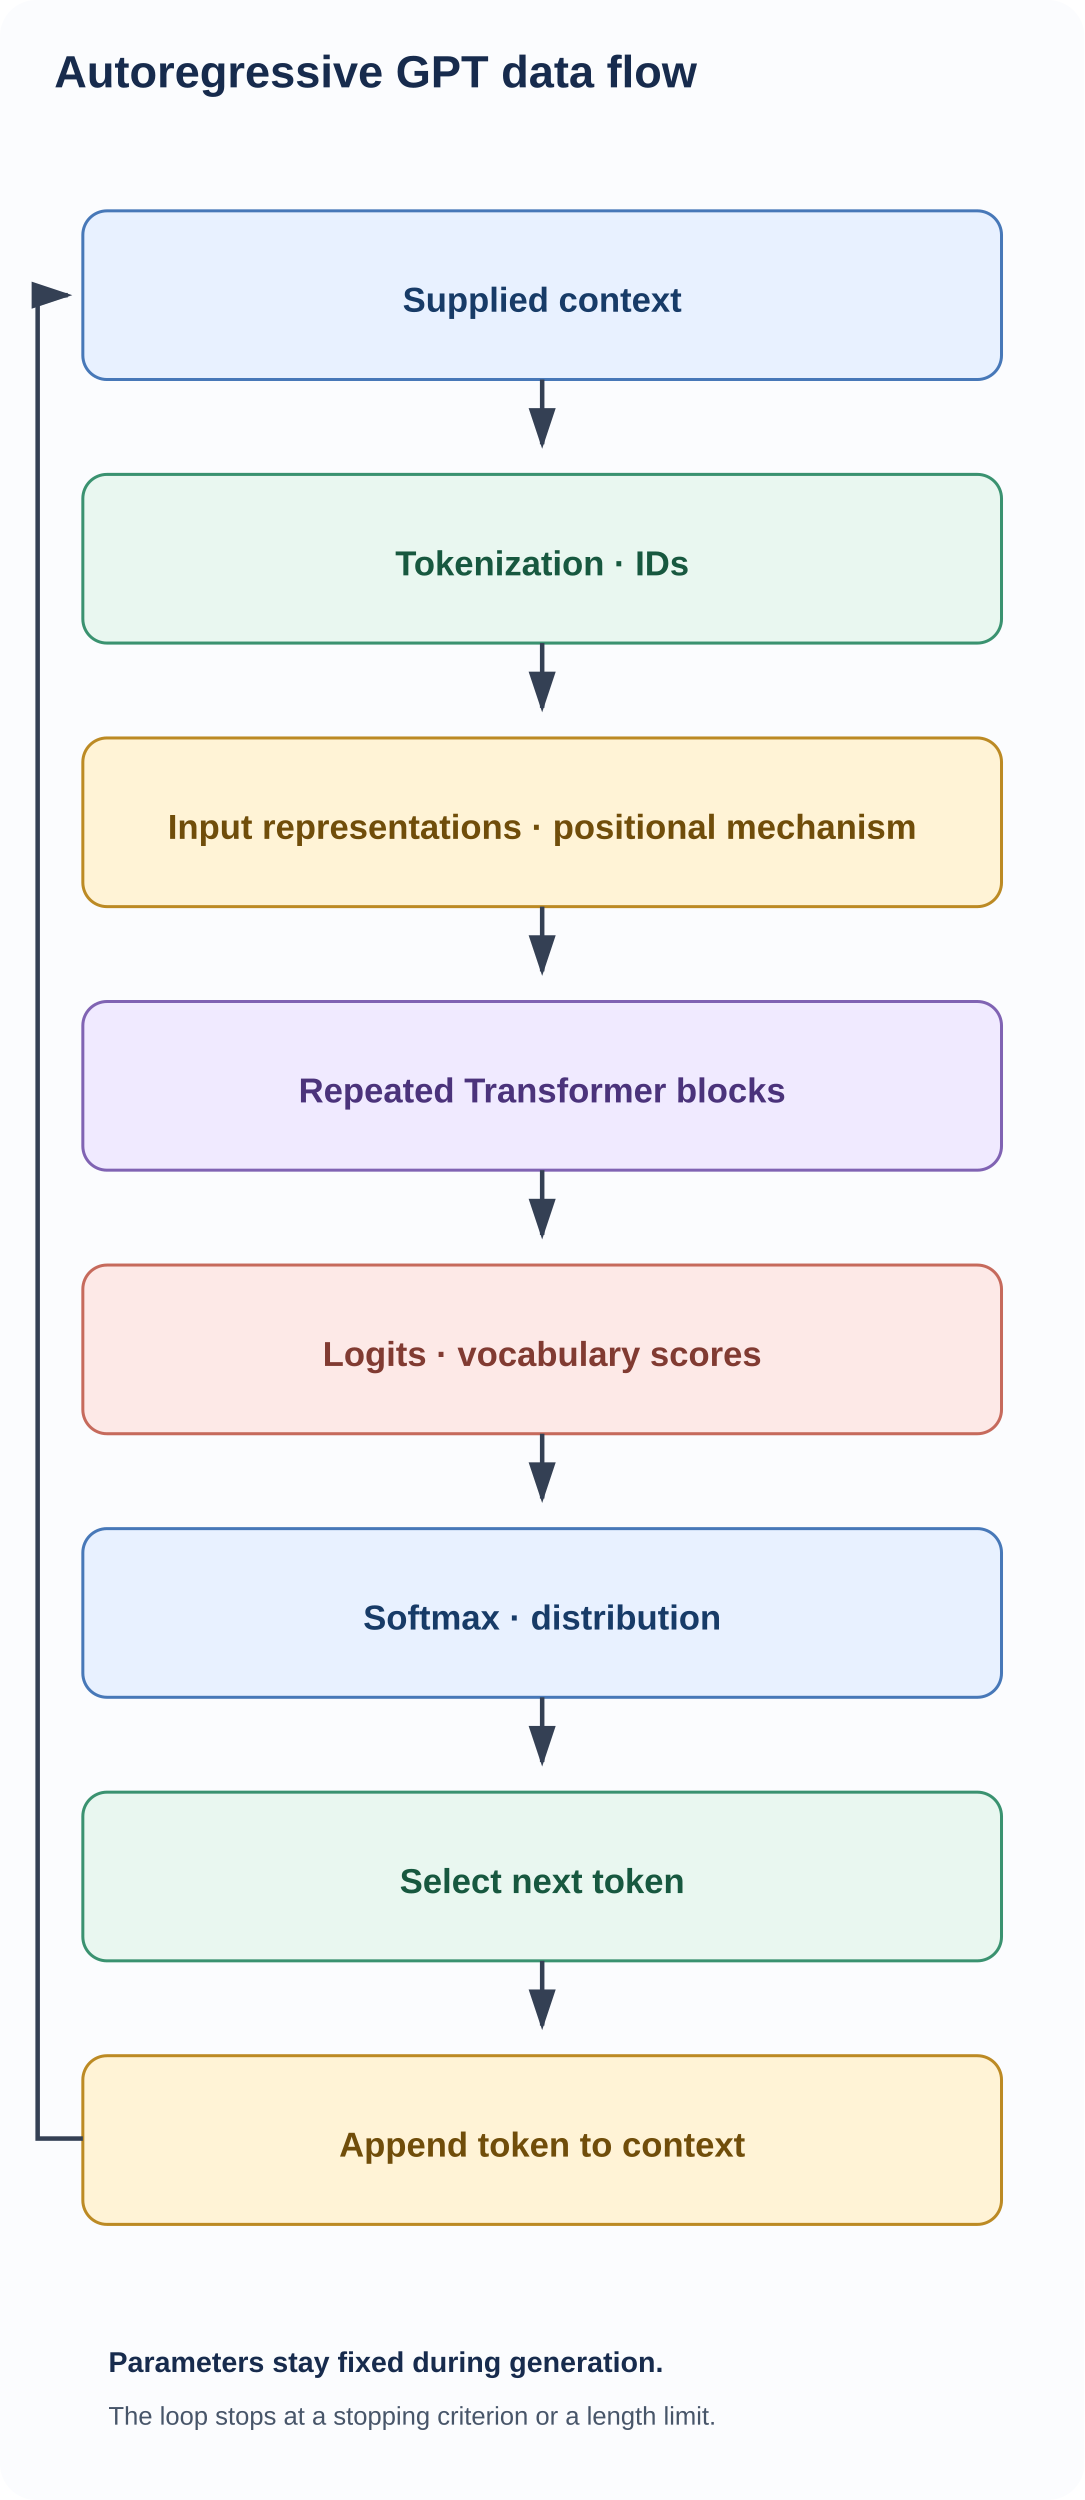
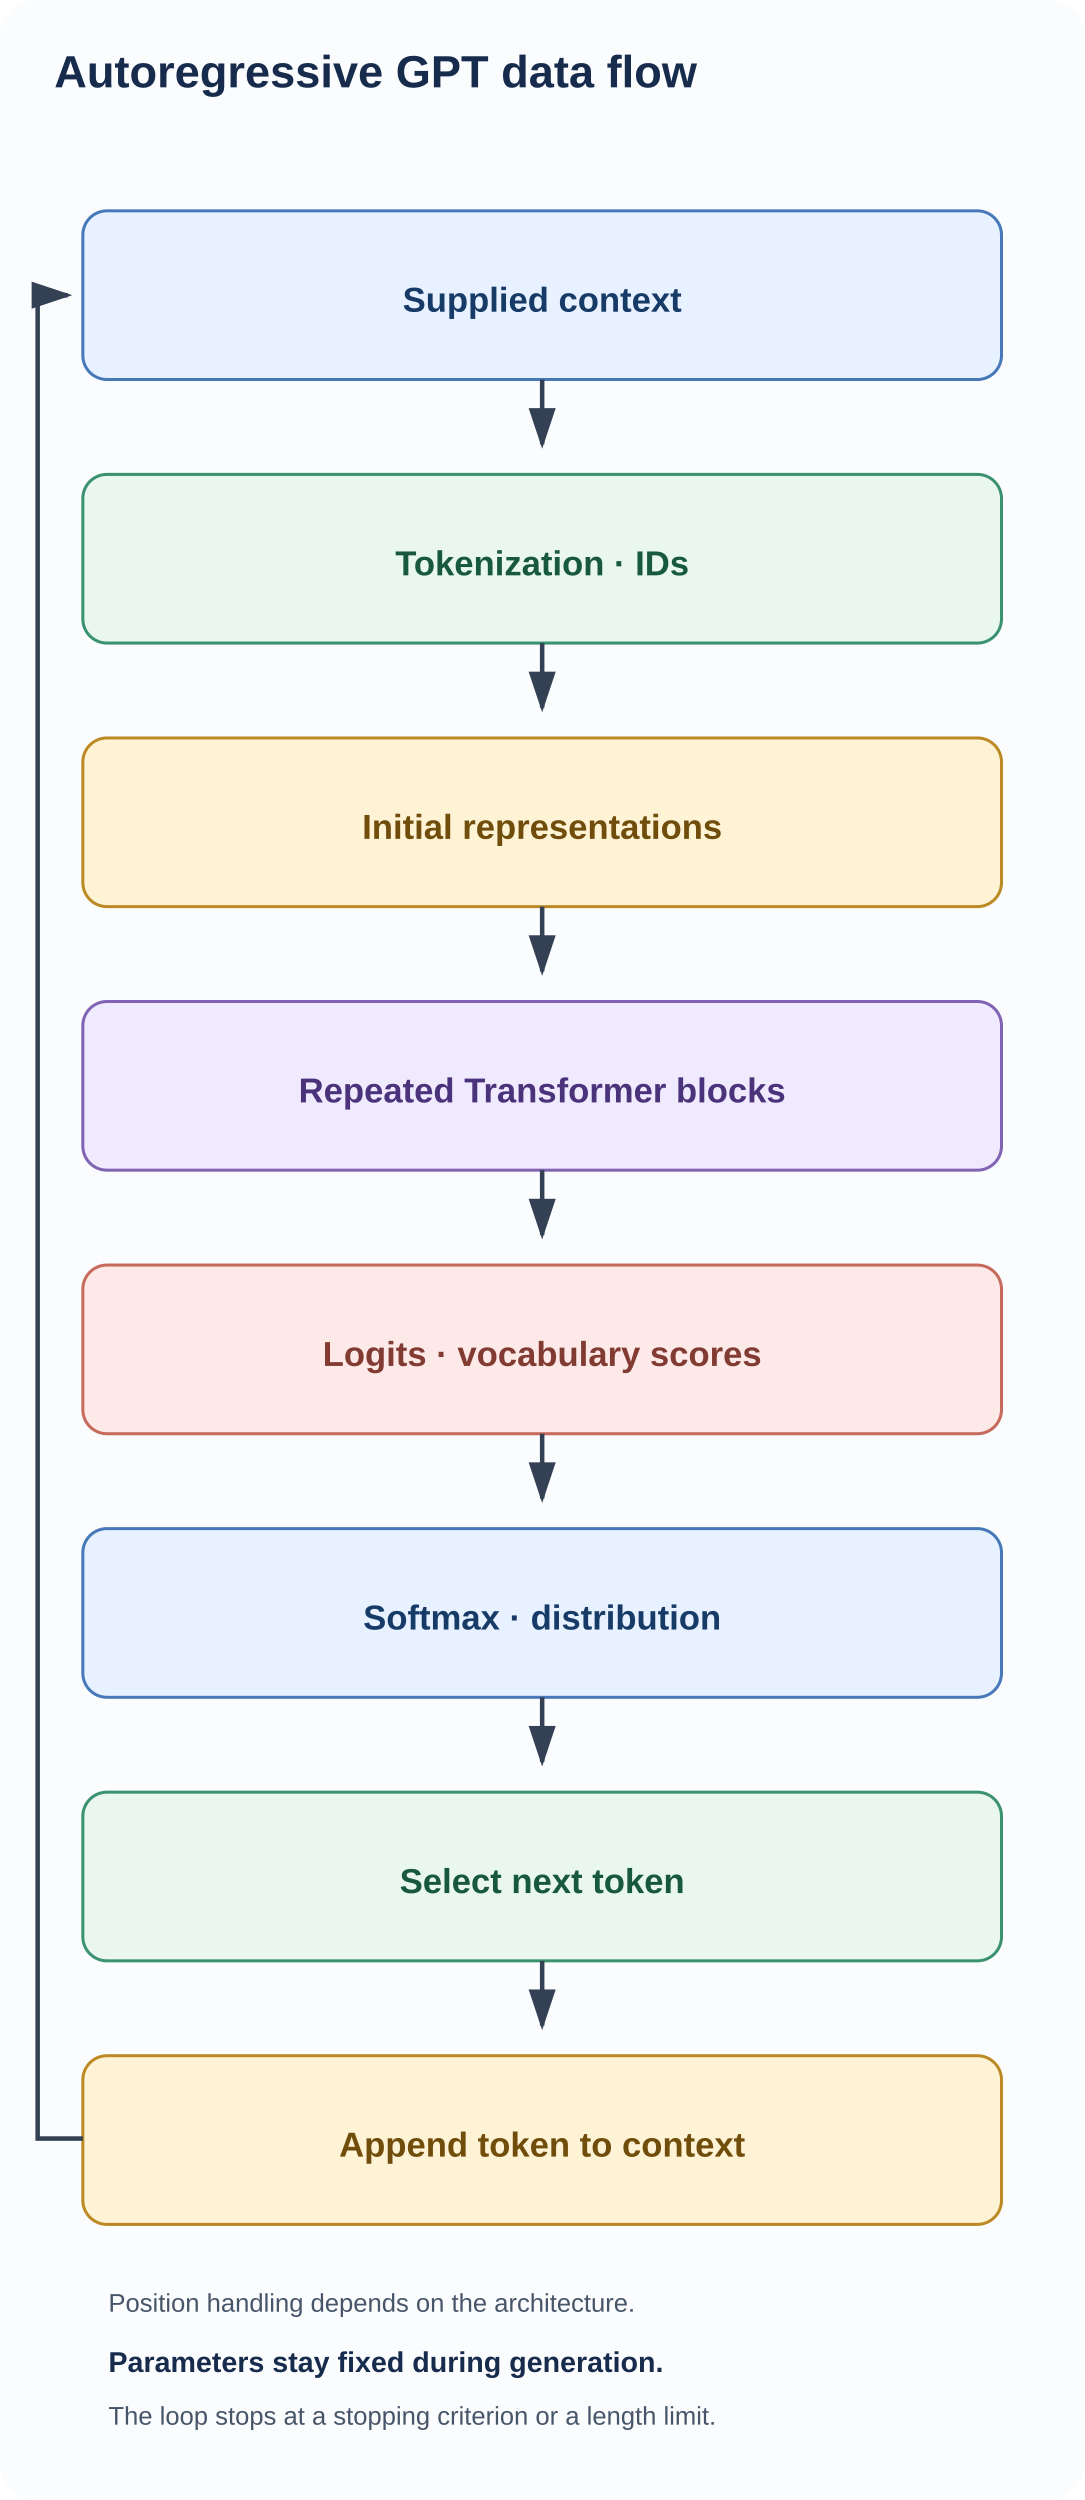
<svg xmlns="http://www.w3.org/2000/svg" width="720" height="1660" viewBox="0 0 720 1660" role="img" aria-labelledby="title desc">
  <defs>
    <marker id="a" markerWidth="10" markerHeight="10" refX="8" refY="3" orient="auto">
      <path d="M0 0L0 6L9 3z" fill="#344054" />
    </marker>
  </defs>
  <rect width="720" height="1660" rx="24" fill="#fbfcfe" />
  <text x="36" y="58" font-family="Arial,sans-serif" font-size="30" font-weight="700" fill="#172b4d">Autoregressive GPT data flow</text>
  <rect x="55" y="140" width="610" height="112" rx="16" fill="#e8f1ff" stroke="#4778b8" stroke-width="2" />
  <text x="360" y="207" text-anchor="middle" font-family="Arial,sans-serif" font-size="23" font-weight="700" fill="#173b67">Supplied context</text>
  <path d="M360 252V295" stroke="#344054" stroke-width="3" fill="none" marker-end="url(#a)" />
  <rect x="55" y="315" width="610" height="112" rx="16" fill="#e9f7f0" stroke="#3a9270" stroke-width="2" />
  <text x="360" y="382" text-anchor="middle" font-family="Arial,sans-serif" font-size="23" font-weight="700" fill="#17583f">Tokenization · IDs</text>
  <path d="M360 427V470" stroke="#344054" stroke-width="3" fill="none" marker-end="url(#a)" />
  <rect x="55" y="490" width="610" height="112" rx="16" fill="#fff3d6" stroke="#bc8a24" stroke-width="2" />
-   <text x="360" y="557" text-anchor="middle" font-family="Arial,sans-serif" font-size="23" font-weight="700" fill="#704d0a">Input representations · positional mechanism</text>
+   <text x="360" y="557" text-anchor="middle" font-family="Arial,sans-serif" font-size="23" font-weight="700" fill="#704d0a">Initial representations</text>
  <path d="M360 602V645" stroke="#344054" stroke-width="3" fill="none" marker-end="url(#a)" />
  <rect x="55" y="665" width="610" height="112" rx="16" fill="#f0eaff" stroke="#8063b3" stroke-width="2" />
  <text x="360" y="732" text-anchor="middle" font-family="Arial,sans-serif" font-size="23" font-weight="700" fill="#4b337b">Repeated Transformer blocks</text>
  <path d="M360 777V820" stroke="#344054" stroke-width="3" fill="none" marker-end="url(#a)" />
  <rect x="55" y="840" width="610" height="112" rx="16" fill="#fde9e7" stroke="#c66a5c" stroke-width="2" />
  <text x="360" y="907" text-anchor="middle" font-family="Arial,sans-serif" font-size="23" font-weight="700" fill="#813b32">Logits · vocabulary scores</text>
  <path d="M360 952V995" stroke="#344054" stroke-width="3" fill="none" marker-end="url(#a)" />
  <rect x="55" y="1015" width="610" height="112" rx="16" fill="#e8f1ff" stroke="#4778b8" stroke-width="2" />
  <text x="360" y="1082" text-anchor="middle" font-family="Arial,sans-serif" font-size="23" font-weight="700" fill="#173b67">Softmax · distribution</text>
  <path d="M360 1127V1170" stroke="#344054" stroke-width="3" fill="none" marker-end="url(#a)" />
  <rect x="55" y="1190" width="610" height="112" rx="16" fill="#e9f7f0" stroke="#3a9270" stroke-width="2" />
  <text x="360" y="1257" text-anchor="middle" font-family="Arial,sans-serif" font-size="23" font-weight="700" fill="#17583f">Select next token</text>
  <path d="M360 1302V1345" stroke="#344054" stroke-width="3" fill="none" marker-end="url(#a)" />
  <rect x="55" y="1365" width="610" height="112" rx="16" fill="#fff3d6" stroke="#bc8a24" stroke-width="2" />
  <text x="360" y="1432" text-anchor="middle" font-family="Arial,sans-serif" font-size="23" font-weight="700" fill="#704d0a">Append token to context</text>
  <path d="M55 1420H25V196H45" stroke="#344054" stroke-width="3" fill="none" marker-end="url(#a)" />
+   <text x="72" y="1535" font-family="Arial,sans-serif" font-size="17" fill="#475569">Position handling depends on the architecture.</text>
  <text x="72" y="1575" font-family="Arial,sans-serif" font-size="19" font-weight="700" fill="#172b4d">Parameters stay fixed during generation.</text>
  <text x="72" y="1610" font-family="Arial,sans-serif" font-size="17" fill="#475569">The loop stops at a stopping criterion or a length limit.</text>
</svg>
